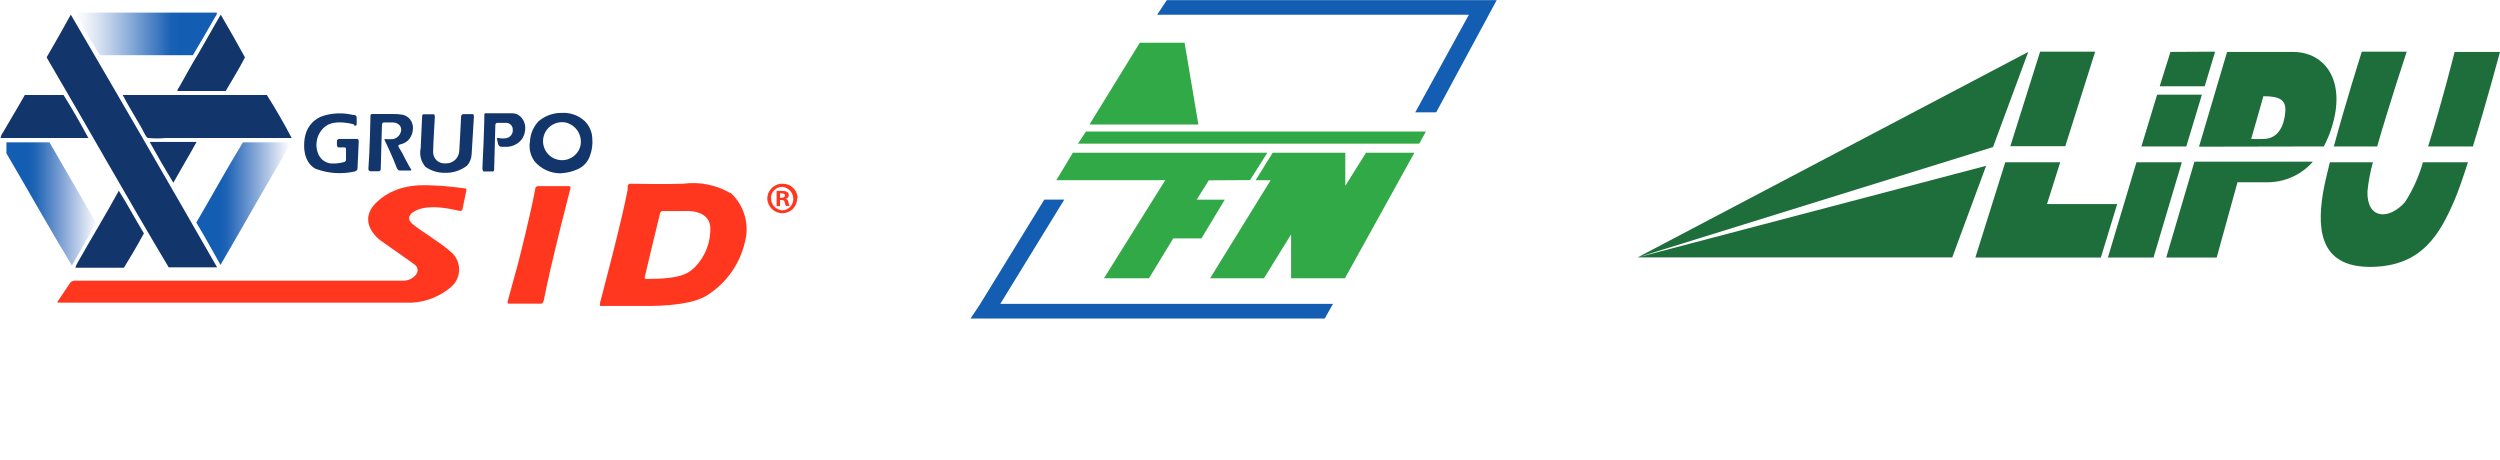
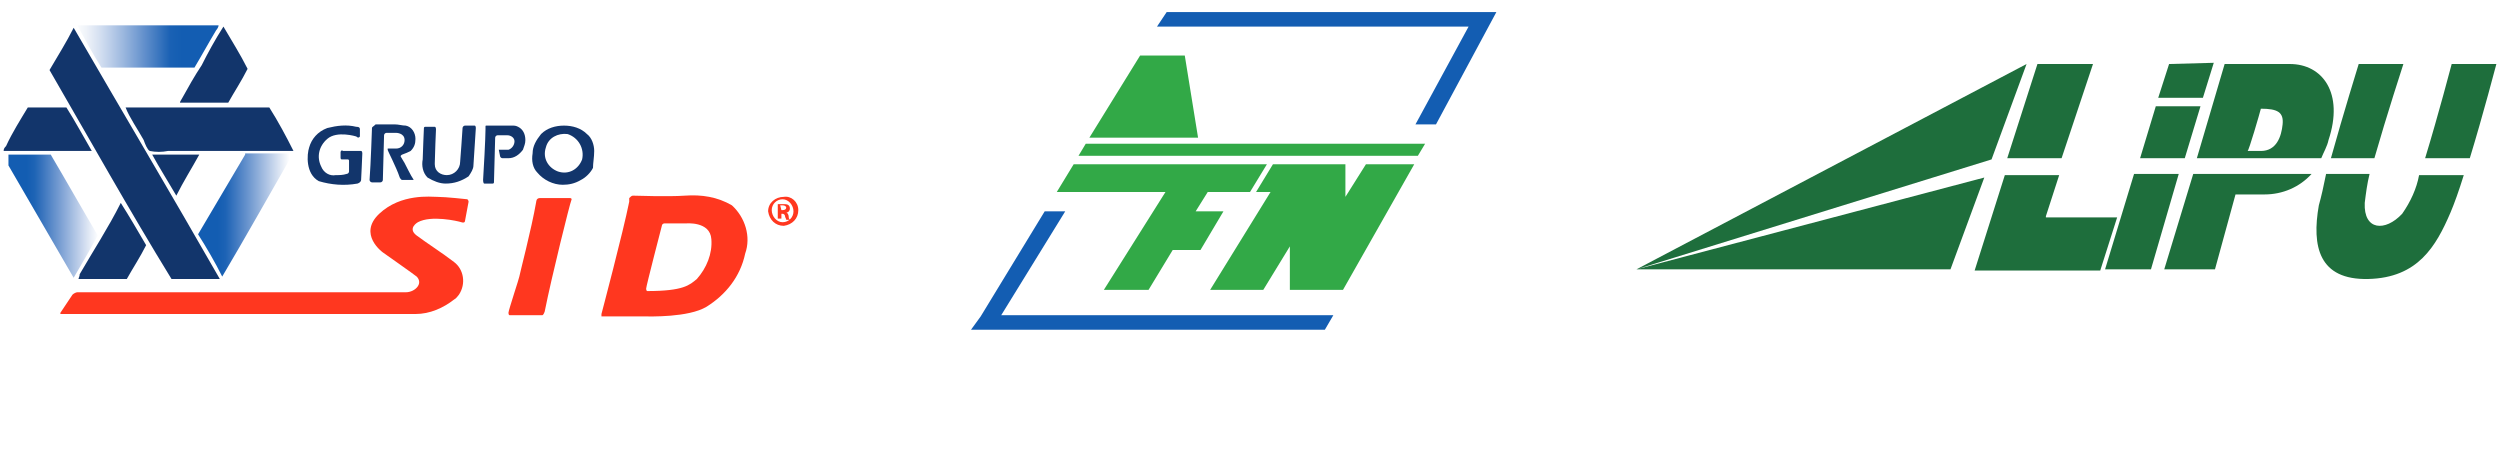
- <svg xmlns="http://www.w3.org/2000/svg" id="Capa_1" data-name="Capa 1" viewBox="0 0 206.57 37.95">
-   <defs>
-     <style>.cls-1{fill:none;}.cls-2{fill:#12356b;}.cls-3{fill:#ff371f;}.cls-4{clip-path:url(#clip-path);}.cls-5{fill:url(#Degradado_sin_nombre_4);}.cls-6{clip-path:url(#clip-path-2);}.cls-7{fill:url(#Degradado_sin_nombre_2);}.cls-8{clip-path:url(#clip-path-3);}.cls-9{fill:url(#Degradado_sin_nombre_3);}.cls-10{fill:#32a947;}.cls-11{fill:#135db2;}.cls-12{fill:#1e6e3c;}</style>
-     <clipPath id="clip-path" transform="translate(-2.06 -3.38)">
-       <path class="cls-1" d="M8.27,4.42c.62,1.13,1.32,2.41,2.05,3.52H18c.6-1,1.23-2.1,1.8-3.09h0c.08-.14.21-.28.18-.43Z" />
-     </clipPath>
-     <linearGradient id="Degradado_sin_nombre_4" x1="-10.14" y1="733.55" x2="-9.99" y2="733.55" gradientTransform="matrix(65.87, 0, 0, -36.92, 676.17, 27101.7)" gradientUnits="userSpaceOnUse">
-       <stop offset="0" stop-color="#fff" />
-       <stop offset="0.1" stop-color="#eff3f9" />
-       <stop offset="0.2" stop-color="#d8e2f2" />
-       <stop offset="0.3" stop-color="#bccee9" />
-       <stop offset="0.4" stop-color="#9eb9df" />
-       <stop offset="0.5" stop-color="#7ea3d5" />
-       <stop offset="0.6" stop-color="#5d8cca" />
-       <stop offset="0.7" stop-color="#3c77bf" />
-       <stop offset="0.8" stop-color="#1a61b4" />
-       <stop offset="0.9" stop-color="#135db2" />
-       <stop offset="1" stop-color="#135db2" />
-     </linearGradient>
-     <clipPath id="clip-path-2" transform="translate(-2.06 -3.38)">
-       <path class="cls-1" d="M2.59,15.14v.91C4.4,19.13,6.15,22.26,8,25.32H8c.66-1.18,1.35-2.35,2-3.52h0c-1.29-2.21-2.56-4.45-3.85-6.66H2.59" />
-     </clipPath>
-     <linearGradient id="Degradado_sin_nombre_2" x1="-10.21" y1="733.55" x2="-10.11" y2="733.55" gradientTransform="matrix(65.87, 0, 0, -36.92, 676.17, 27101.7)" gradientUnits="userSpaceOnUse">
-       <stop offset="0" stop-color="#135db2" />
-       <stop offset="0.1" stop-color="#135db2" />
-       <stop offset="0.2" stop-color="#1e64b5" />
-       <stop offset="0.3" stop-color="#3a75be" />
-       <stop offset="0.4" stop-color="#5788c8" />
-       <stop offset="0.5" stop-color="#749bd1" />
-       <stop offset="0.6" stop-color="#91afdb" />
-       <stop offset="0.7" stop-color="#aec4e4" />
-       <stop offset="0.8" stop-color="#cbd8ee" />
-       <stop offset="0.9" stop-color="#e7edf7" />
-       <stop offset="1" stop-color="#fff" />
-     </linearGradient>
-     <clipPath id="clip-path-3" transform="translate(-2.06 -3.38)">
-       <path class="cls-1" d="M22.13,15.14c-1.32,2.17-2.56,4.43-3.85,6.63h0c.7,1.15,1.35,2.35,2,3.5h0c1.89-3.24,3.8-6.62,5.68-9.85h0c0-.09.16-.17.12-.28Z" />
-     </clipPath>
-     <linearGradient id="Degradado_sin_nombre_3" x1="-9.97" y1="733.55" x2="-9.87" y2="733.55" gradientTransform="matrix(65.87, 0, 0, -36.92, 676.17, 27101.7)" gradientUnits="userSpaceOnUse">
-       <stop offset="0" stop-color="#135db2" />
-       <stop offset="0.1" stop-color="#135db2" />
-       <stop offset="0.2" stop-color="#1d63b5" />
-       <stop offset="0.3" stop-color="#3874be" />
-       <stop offset="0.4" stop-color="#5486c7" />
-       <stop offset="0.5" stop-color="#7099d0" />
-       <stop offset="0.6" stop-color="#8dadd9" />
-       <stop offset="0.7" stop-color="#aac1e3" />
-       <stop offset="0.8" stop-color="#c7d6ec" />
-       <stop offset="0.9" stop-color="#e4ebf6" />
-       <stop offset="1" stop-color="#fff" />
-     </linearGradient>
-   </defs>
-   <g id="Grupo_3295" data-name="Grupo 3295">
-     <g id="Grupo_3191" data-name="Grupo 3191">
-       <g id="Grupo_3048" data-name="Grupo 3048">
-         <path id="Trazado_8905" data-name="Trazado 8905" class="cls-2" d="M20,25.47H16C12.57,19.73,9.29,13.88,5.91,8.12c.68-1.18,1.36-2.35,2-3.53Q14,15,20,25.47" transform="translate(-2.06 -3.38)" />
+ <svg xmlns="http://www.w3.org/2000/svg" xmlns:xlink="http://www.w3.org/1999/xlink" version="1.1" id="Capa_1" x="0px" y="0px" viewBox="0 0 207 38" style="enable-background:new 0 0 207 38;" xml:space="preserve">
+   <style type="text/css">
+ 	.st0{fill:#12356B;}
+ 	.st1{fill:#FF371F;}
+ 	.st2{clip-path:url(#SVGID_00000112600622037857362940000001973256861692368293_);}
+ 	.st3{fill:url(#Trazado_8903_00000025417825382561083140000014196715402346413974_);}
+ 	.st4{clip-path:url(#SVGID_00000028285245181786504940000010888349709354448787_);}
+ 	.st5{fill:url(#Trazado_8911_00000056403057503990979680000009460450427016528051_);}
+ 	.st6{clip-path:url(#SVGID_00000003787801924510789130000001563201872661693845_);}
+ 	.st7{fill:url(#Trazado_8913_00000041266264082385243650000009822541603311378364_);}
+ 	.st8{fill:#32A947;}
+ 	.st9{fill:#135DB2;}
+ 	.st10{fill:#1E6E3C;}
+ </style>
+   <g id="Grupo_3295">
+     <g id="Grupo_3191">
+       <g id="Grupo_3048">
+         <path id="Trazado_8905" class="st0" d="M18.2,23.1h-4C10.7,17.4,7.4,11.5,4.1,5.8c0.7-1.2,1.4-2.3,2-3.5     C10.1,9.2,14.2,16.1,18.2,23.1" />
      </g>
-       <g id="Grupo_3049" data-name="Grupo 3049">
-         <path id="Trazado_8906" data-name="Trazado 8906" class="cls-2" d="M20.3,4.59c.69,1.17,1.35,2.35,2,3.53-.51,1-1.06,1.86-1.59,2.78h-4c0-.14.11-.24.17-.35.52-.9,1-1.83,1.57-2.74.63-1.07,1.23-2.18,1.85-3.22" transform="translate(-2.06 -3.38)" />
+       <g id="Grupo_3049">
+         <path id="Trazado_8906" class="st0" d="M18.5,2.2c0.7,1.2,1.4,2.3,2,3.5c-0.5,1-1.1,1.9-1.6,2.8h-4c0-0.1,0.1-0.2,0.2-0.4     c0.5-0.9,1-1.8,1.6-2.7C17.2,4.4,17.8,3.3,18.5,2.2" />
      </g>
-       <g id="Grupo_3050" data-name="Grupo 3050">
-         <path id="Trazado_8907" data-name="Trazado 8907" class="cls-2" d="M4.11,11.23h3.2c.72,1.14,1.43,2.4,2.05,3.55H2.11a.86.86,0,0,1,.18-.43c.57-1,1.25-2.1,1.82-3.12" transform="translate(-2.06 -3.38)" />
+       <g id="Grupo_3050">
+         <path id="Trazado_8907" class="st0" d="M2.3,8.9h3.2c0.7,1.1,1.4,2.4,2.1,3.6H0.3c0-0.2,0.1-0.3,0.2-0.4C1,11,1.7,9.9,2.3,8.9" />
      </g>
-       <g id="Grupo_3051" data-name="Grupo 3051">
-         <path id="Trazado_8908" data-name="Trazado 8908" class="cls-2" d="M24.11,11.23c.72,1.13,1.44,2.39,2.05,3.55H15.75a7.22,7.22,0,0,1-1.47,0c-.18-.06-.37-.58-.54-.86-.51-.9-1.17-1.95-1.54-2.69Z" transform="translate(-2.06 -3.38)" />
+       <g id="Grupo_3051">
+         <path id="Trazado_8908" class="st0" d="M22.3,8.9c0.7,1.1,1.4,2.4,2,3.6H13.9c-0.5,0.1-1,0.1-1.5,0c-0.2-0.1-0.4-0.6-0.5-0.9     c-0.5-0.9-1.2-1.9-1.5-2.7H22.3z" />
      </g>
-       <g id="Grupo_3052" data-name="Grupo 3052">
-         <path id="Trazado_8909" data-name="Trazado 8909" class="cls-2" d="M14.43,15.11H18.3c-.62,1.14-1.29,2.24-1.92,3.37-.67-1.1-1.32-2.23-1.95-3.37" transform="translate(-2.06 -3.38)" />
+       <g id="Grupo_3052">
+         <path id="Trazado_8909" class="st0" d="M12.6,12.8h3.9c-0.6,1.1-1.3,2.2-1.9,3.4C13.9,15,13.2,13.9,12.6,12.8" />
      </g>
-       <g id="Grupo_3190" data-name="Grupo 3190">
-         <g id="Grupo_3036" data-name="Grupo 3036">
-           <path id="Trazado_8893" data-name="Trazado 8893" class="cls-2" d="M31.34,13.67s-1.62-.51-2.44.19a1.94,1.94,0,0,0-.52,2.29,1.26,1.26,0,0,0,1.22.74,3.35,3.35,0,0,0,.89-.12.21.21,0,0,0,.16-.21c0-.17,0-.88,0-.88s0-.12-.12-.12H30a.25.25,0,0,1-.1-.2V15a.21.21,0,0,1,.22-.14h1.46s.13,0,.12.23-.1,2.21-.1,2.21,0,.22-.28.26a5.64,5.64,0,0,1-3.2-.24c-1.1-.61-1-2.18-.82-2.81a2.22,2.22,0,0,1,1.47-1.56,4.62,4.62,0,0,1,2.42-.08c.1,0,.33,0,.34.21s0,.58,0,.58,0,.19-.24.06" transform="translate(-2.06 -3.38)" />
+       <g id="Grupo_3190">
+         <g id="Grupo_3036">
+           <path id="Trazado_8893" class="st0" d="M29.5,11.3c0,0-1.6-0.5-2.4,0.2c-0.7,0.6-0.9,1.5-0.5,2.3c0.2,0.5,0.7,0.8,1.2,0.7      c0.3,0,0.6,0,0.9-0.1c0.1,0,0.2-0.1,0.2-0.2c0-0.2,0-0.9,0-0.9s0-0.1-0.1-0.1h-0.5c-0.1,0-0.1-0.1-0.1-0.2v-0.4      c0-0.1,0.1-0.2,0.2-0.1h1.5c0,0,0.1,0,0.1,0.2s-0.1,2.2-0.1,2.2s0,0.2-0.3,0.3c-1.1,0.2-2.2,0.1-3.2-0.2c-1.1-0.6-1-2.2-0.8-2.8      c0.2-0.7,0.7-1.3,1.5-1.6c0.8-0.2,1.6-0.3,2.4-0.1c0.1,0,0.3,0,0.3,0.2s0,0.6,0,0.6S29.7,11.5,29.5,11.3" />
        </g>
-         <g id="Grupo_3037" data-name="Grupo 3037">
-           <path id="Trazado_8894" data-name="Trazado 8894" class="cls-2" d="M32.67,13s-.06,3-.17,4.31a.19.19,0,0,0,.16.22h.7a.17.17,0,0,0,.16-.19c0-.19.1-3.67.1-3.67a.17.17,0,0,1,.15-.17h.77s.67,0,.67.63a.84.84,0,0,1-.66.74,4,4,0,0,1-.7,0s-.05,0,0,.1.67,1.41,1,2.29c0,0,.08.21.24.21H36s.11,0,0-.14S35.28,16,35.28,16L35,15.53s-.09-.15.07-.2a1.53,1.53,0,0,0,.7-.34,1.47,1.47,0,0,0,.41-1,1.1,1.1,0,0,0-.84-1.13,4.64,4.64,0,0,0-.91-.06H32.78a.14.14,0,0,0-.11.14Z" transform="translate(-2.06 -3.38)" />
+         <g id="Grupo_3037">
+           <path id="Trazado_8894" class="st0" d="M30.8,10.6c0,0-0.1,3-0.2,4.3c0,0.1,0.1,0.2,0.2,0.2c0,0,0,0,0,0h0.7      c0.1,0,0.2-0.1,0.2-0.2c0,0,0,0,0,0c0-0.2,0.1-3.7,0.1-3.7c0-0.1,0.1-0.2,0.2-0.2h0.8c0,0,0.7,0,0.7,0.6c0,0.4-0.3,0.7-0.7,0.7      c-0.2,0-0.5,0-0.7,0c0,0,0,0,0,0.1c0,0.1,0.7,1.4,1,2.3c0,0,0.1,0.2,0.2,0.2h0.9c0,0,0.1,0,0-0.1s-0.7-1.3-0.7-1.3l-0.3-0.5      c0,0-0.1-0.1,0.1-0.2c0.3-0.1,0.5-0.2,0.7-0.3c0.3-0.3,0.4-0.6,0.4-1c0-0.5-0.3-1-0.8-1.1c-0.3,0-0.6-0.1-0.9-0.1h-1.6      C30.9,10.5,30.8,10.5,30.8,10.6L30.8,10.6z" />
        </g>
-         <g id="Grupo_3038" data-name="Grupo 3038">
-           <path id="Trazado_8895" data-name="Trazado 8895" class="cls-2" d="M36.94,13s-.1,2.27-.12,2.63a1.75,1.75,0,0,0,.4,1.54,2.71,2.71,0,0,0,1.55.49,2.89,2.89,0,0,0,1.88-.59,1.49,1.49,0,0,0,.38-.94L41.22,13s0-.19-.09-.19h-.8a.2.2,0,0,0-.17.2c0,.2-.15,2.81-.15,2.81a1.08,1.08,0,0,1-1.1,1.06h-.06a.93.93,0,0,1-1-.87v-.11c0-.49.14-2.85.14-2.85s0-.23-.09-.23h-.85s-.1,0-.11.14Z" transform="translate(-2.06 -3.38)" />
+         <g id="Grupo_3038">
+           <path id="Trazado_8895" class="st0" d="M35.1,10.6c0,0-0.1,2.3-0.1,2.6c-0.1,0.5,0,1.1,0.4,1.5c0.5,0.3,1,0.5,1.5,0.5      c0.7,0,1.3-0.2,1.9-0.6c0.2-0.3,0.4-0.6,0.4-0.9l0.2-3.1c0,0,0-0.2-0.1-0.2h-0.8c-0.1,0-0.2,0.1-0.2,0.2c0,0.2-0.2,2.8-0.2,2.8      c0,0.6-0.5,1.1-1.1,1.1c0,0,0,0,0,0H37c-0.5,0-1-0.3-1-0.9c0,0,0,0,0,0v-0.1c0-0.5,0.1-2.8,0.1-2.8s0-0.2-0.1-0.2h-0.8      C35.2,10.5,35.1,10.5,35.1,10.6L35.1,10.6z" />
        </g>
-         <g id="Grupo_3039" data-name="Grupo 3039">
-           <path id="Trazado_8896" data-name="Trazado 8896" class="cls-2" d="M42.08,13.05s0,.92-.16,4.22c0,0,0,.27.12.28h.72a.13.13,0,0,0,.13-.14c0-.13.1-3.72.1-3.72a.17.17,0,0,1,.17-.16h.72a.55.55,0,0,1,.55.56v0a.66.66,0,0,1-.5.7,1.68,1.68,0,0,1-.63,0h-.19l.11.5a.29.29,0,0,0,.25.22H44a1.62,1.62,0,0,0,1.23-.7,1.69,1.69,0,0,0,.23-.84,1.26,1.26,0,0,0-.63-1.13,1.15,1.15,0,0,0-.52-.1H42.18a.1.1,0,0,0-.1.12Z" transform="translate(-2.06 -3.38)" />
+         <g id="Grupo_3039">
+           <path id="Trazado_8896" class="st0" d="M40.2,10.7c0,0,0,0.9-0.2,4.2c0,0,0,0.3,0.1,0.3h0.7c0.1,0,0.1-0.1,0.1-0.1c0,0,0,0,0,0      c0-0.1,0.1-3.7,0.1-3.7c0-0.1,0.1-0.2,0.2-0.2H42c0.3,0,0.6,0.2,0.6,0.5c0,0,0,0,0,0l0,0c0,0.3-0.2,0.6-0.5,0.7      c-0.2,0-0.4,0-0.6,0h-0.2l0.1,0.5c0,0.1,0.1,0.2,0.2,0.2h0.5c0.5,0,0.9-0.3,1.2-0.7c0.1-0.3,0.2-0.5,0.2-0.8      c0-0.5-0.2-0.9-0.6-1.1c-0.2-0.1-0.3-0.1-0.5-0.1h-2.1c-0.1,0-0.1,0-0.1,0.1c0,0,0,0,0,0V10.7z" />
        </g>
-         <g id="Grupo_3040" data-name="Grupo 3040">
-           <path id="Trazado_8897" data-name="Trazado 8897" class="cls-2" d="M51,14.81a2.11,2.11,0,0,0-.64-1.44,2.58,2.58,0,0,0-1.91-.66,2.86,2.86,0,0,0-1.91.71,2.64,2.64,0,0,0-.69,1.64,2.18,2.18,0,0,0,.37,1.64,2.79,2.79,0,0,0,2.14,1,3.91,3.91,0,0,0,1.46-.35,1.86,1.86,0,0,0,.95-1A3.27,3.27,0,0,0,51,14.81m-1,.7a1.57,1.57,0,1,1-1.17-2,1.63,1.63,0,0,1,1.17,2" transform="translate(-2.06 -3.38)" />
+         <g id="Grupo_3040">
+           <path id="Trazado_8897" class="st0" d="M49.2,12.5c0-0.5-0.2-1.1-0.6-1.4c-0.5-0.5-1.2-0.7-1.9-0.7c-0.7,0-1.4,0.2-1.9,0.7      c-0.4,0.5-0.7,1-0.7,1.6c-0.1,0.6,0,1.2,0.4,1.6c0.5,0.6,1.3,1,2.1,1c0.5,0,1-0.1,1.5-0.4c0.4-0.2,0.8-0.6,1-1      C49.1,13.5,49.2,13,49.2,12.5 M48.2,13.2c-0.3,0.8-1.1,1.3-2,1c-0.8-0.3-1.3-1.1-1-2c0.2-0.8,1-1.2,1.8-1.1      C47.9,11.4,48.4,12.3,48.2,13.2C48.2,13.1,48.2,13.1,48.2,13.2" />
        </g>
-         <g id="Grupo_3041" data-name="Grupo 3041">
-           <path id="Trazado_8898" data-name="Trazado 8898" class="cls-3" d="M46.52,18.76h2.55s.17,0,.13.16S47.58,25.15,47,28.16c0,0-.06.31-.2.31H44.08s-.13,0-.07-.2.8-2.9.84-3.06,1-3.88,1.43-6.18c0,0,0-.27.24-.27" transform="translate(-2.06 -3.38)" />
+         <g id="Grupo_3041">
+           <path id="Trazado_8898" class="st1" d="M44.7,16.4h2.5c0,0,0.2,0,0.1,0.2s-1.6,6.2-2.2,9.2c0,0-0.1,0.3-0.2,0.3h-2.7      c0,0-0.1,0-0.1-0.2S43,23,43,22.9s1-3.9,1.4-6.2C44.4,16.7,44.4,16.4,44.7,16.4" />
        </g>
-         <g id="Grupo_3042" data-name="Grupo 3042">
-           <path id="Trazado_8899" data-name="Trazado 8899" class="cls-3" d="M40.6,19.08l-.33,1.6s0,.18-.32.11-2.48-.64-3.64.05c0,0-.91.45-.13,1.08s2.23,1.47,3.07,2.22a1.9,1.9,0,0,1,.36,2.66,2.16,2.16,0,0,1-.37.37,5.45,5.45,0,0,1-3.15,1.22H6.85a.08.08,0,0,1,0-.14l1-1.49a.48.48,0,0,1,.41-.19h27.2a1.33,1.33,0,0,0,1-.53.57.57,0,0,0-.13-.79l0,0c-.14-.12-2.83-2-2.83-2s-2.09-1.49-.29-3.19,4.28-1.35,4.78-1.35c.71,0,2.53.24,2.53.24s.1,0,.08.18" transform="translate(-2.06 -3.38)" />
+         <g id="Grupo_3042">
+           <path id="Trazado_8899" class="st1" d="M38.8,16.7l-0.3,1.6c0,0,0,0.2-0.3,0.1s-2.5-0.6-3.6,0c0,0-0.9,0.5-0.1,1.1      c0.8,0.6,2.2,1.5,3.1,2.2c0.8,0.6,1,1.8,0.4,2.7c-0.1,0.1-0.2,0.3-0.4,0.4c-0.9,0.7-2,1.2-3.2,1.2H5C5,26,5,26,5,25.9      c0,0,0,0,0,0l1-1.5c0.1-0.1,0.3-0.2,0.4-0.2h27.2c0.4,0,0.8-0.2,1-0.5c0.2-0.3,0.1-0.6-0.1-0.8l0,0c-0.1-0.1-2.8-2-2.8-2      s-2.1-1.5-0.3-3.2c1.8-1.7,4.3-1.4,4.8-1.4c0.7,0,2.5,0.2,2.5,0.2S38.8,16.6,38.8,16.7" />
        </g>
-         <g id="Grupo_3043" data-name="Grupo 3043">
-           <path id="Trazado_8900" data-name="Trazado 8900" class="cls-3" d="M62.4,19.33a6.16,6.16,0,0,0-3.89-.77c-1.43.06-4.13,0-4.33,0a.23.23,0,0,0-.26.19h0l0,.31c-.45,2.47-2.28,9.34-2.28,9.34l0,.13c0,.12,0,.13,0,.13h3.5c.55,0,3.69.08,5.25-.82a7.08,7.08,0,0,0,3.2-4.37,4.1,4.1,0,0,0-1.15-4.15m-2.93,6.11c-.59.53-1.07,1-4.09,1,0,0-.11,0-.08-.18S56.6,21,56.6,21a.22.22,0,0,1,.24-.18h1.77s2-.19,2.14,1.3a4.46,4.46,0,0,1-1.28,3.34" transform="translate(-2.06 -3.38)" />
+         <g id="Grupo_3043">
+           <path id="Trazado_8900" class="st1" d="M60.6,17c-1.2-0.7-2.5-0.9-3.9-0.8c-1.4,0.1-4.1,0-4.3,0c-0.1,0-0.2,0.1-0.3,0.2l0,0v0.3      c-0.5,2.5-2.3,9.3-2.3,9.3v0.1c0,0.1,0,0.1,0,0.1h3.5c0.5,0,3.7,0.1,5.2-0.8c1.6-1,2.8-2.5,3.2-4.4C62.2,19.6,61.7,18,60.6,17       M57.7,23.1c-0.6,0.5-1.1,1-4.1,1c0,0-0.1,0-0.1-0.2s1.3-5.2,1.3-5.2c0-0.1,0.1-0.2,0.2-0.2h1.8c0,0,2-0.2,2.1,1.3      C59,21,58.5,22.2,57.7,23.1" />
        </g>
-         <g id="Grupo_3044" data-name="Grupo 3044">
-           <path id="Trazado_8901" data-name="Trazado 8901" class="cls-3" d="M67.93,19.74A1.23,1.23,0,0,1,66.72,21h0a1.25,1.25,0,0,1-1.26-1.22v0a1.24,1.24,0,0,1,1.26-1.22h0a1.22,1.22,0,0,1,1.25,1.2v0m-2.2,0a1,1,0,0,0,.91,1h0a.94.94,0,0,0,.93-.94v0a1,1,0,0,0-.91-1h0a.93.93,0,0,0-.94.95v0m.75.64h-.28V19.16a2.38,2.38,0,0,1,.46,0,.8.8,0,0,1,.43.09.36.36,0,0,1,.12.27.31.31,0,0,1-.26.28v0a.36.36,0,0,1,.23.3.8.8,0,0,0,.09.3H67a1,1,0,0,1-.1-.3c0-.13-.1-.19-.25-.19h-.14Zm0-.69h.13c.16,0,.28-.06.28-.18s-.08-.18-.26-.18a.38.38,0,0,0-.15,0Z" transform="translate(-2.06 -3.38)" />
+         <g id="Grupo_3044">
+           <path id="Trazado_8901" class="st1" d="M66.1,17.4c0,0.7-0.5,1.2-1.2,1.3c0,0,0,0,0,0l0,0c-0.7,0-1.2-0.5-1.3-1.2l0,0      c0-0.7,0.6-1.2,1.3-1.2c0,0,0,0,0,0l0,0C65.5,16.2,66.1,16.7,66.1,17.4C66.1,17.4,66.1,17.4,66.1,17.4L66.1,17.4 M63.9,17.4      c0,0.5,0.4,1,0.9,1l0,0c0.5,0,0.9-0.4,0.9-0.9l0,0c0-0.5-0.4-1-0.9-1l0,0C64.3,16.5,63.9,16.9,63.9,17.4      C63.9,17.4,63.9,17.4,63.9,17.4L63.9,17.4 M64.7,18.1h-0.3v-1.2c0.2,0,0.3,0,0.5,0c0.1,0,0.3,0,0.4,0.1c0.1,0.1,0.1,0.2,0.1,0.3      c0,0.1-0.1,0.3-0.3,0.3l0,0c0.1,0,0.2,0.2,0.2,0.3c0,0.1,0,0.2,0.1,0.3h-0.3c0-0.1-0.1-0.2-0.1-0.3c0-0.1-0.1-0.2-0.2-0.2h-0.1      V18.1z M64.7,17.4h0.1c0.2,0,0.3-0.1,0.3-0.2c0-0.1-0.1-0.2-0.3-0.2c0,0-0.1,0-0.2,0L64.7,17.4z" />
        </g>
-         <g class="cls-4">
-           <g id="Grupo_3047" data-name="Grupo 3047">
-             <g id="Grupo_3046" data-name="Grupo 3046">
-               <path id="Trazado_8903" data-name="Trazado 8903" class="cls-5" d="M2.06,4.42H67.93V41.33H2.06Z" transform="translate(-2.06 -3.38)" />
+         <g>
+           <defs>
+             <path id="SVGID_1_" d="M6.4,2.1c0.6,1.1,1.3,2.4,2,3.5h7.7c0.6-1,1.2-2.1,1.8-3.1l0,0c0.1-0.1,0.2-0.3,0.2-0.4L6.4,2.1z" />
+           </defs>
+           <clipPath id="SVGID_00000126301804004179144830000002843260605390881198_">
+             <use xlink:href="#SVGID_1_" style="overflow:visible;" />
+           </clipPath>
+           <g style="clip-path:url(#SVGID_00000126301804004179144830000002843260605390881198_);">
+             <g id="Grupo_3047">
+               <g id="Grupo_3046">
+                 <linearGradient id="Trazado_8903_00000039837360176297286960000012638017643951748226_" gradientUnits="userSpaceOnUse" x1="-580.135" y1="-319.535" x2="-579.985" y2="-319.535" gradientTransform="matrix(65.87 0 0 36.92 38219.895 11817.742)">
+                   <stop offset="0" style="stop-color:#FFFFFF" />
+                   <stop offset="0.1" style="stop-color:#EFF3F9" />
+                   <stop offset="0.2" style="stop-color:#D8E2F2" />
+                   <stop offset="0.3" style="stop-color:#BCCEE9" />
+                   <stop offset="0.4" style="stop-color:#9EB9DF" />
+                   <stop offset="0.5" style="stop-color:#7EA3D5" />
+                   <stop offset="0.6" style="stop-color:#5D8CCA" />
+                   <stop offset="0.7" style="stop-color:#3C77BF" />
+                   <stop offset="0.8" style="stop-color:#1A61B4" />
+                   <stop offset="0.9" style="stop-color:#135DB2" />
+                   <stop offset="1" style="stop-color:#135DB2" />
+                 </linearGradient>
+                 <path id="Trazado_8903" style="fill:url(#Trazado_8903_00000039837360176297286960000012638017643951748226_);" d="M0.2,2.1         h65.9V39H0.2V2.1z" />
+               </g>
            </g>
          </g>
        </g>
-         <g class="cls-6">
-           <g id="Grupo_3055" data-name="Grupo 3055">
-             <g id="Grupo_3054" data-name="Grupo 3054">
-               <path id="Trazado_8911" data-name="Trazado 8911" class="cls-7" d="M2.06,4.42H67.93V41.33H2.06Z" transform="translate(-2.06 -3.38)" />
+         <g>
+           <defs>
+             <path id="SVGID_00000031912125454522388070000009529898848902026404_" d="M0.7,12.8v0.9c1.8,3.1,3.6,6.2,5.4,9.3l0,0       c0.7-1.2,1.4-2.4,2-3.5l0,0c-1.3-2.2-2.6-4.5-3.9-6.7L0.7,12.8" />
+           </defs>
+           <clipPath id="SVGID_00000042712904697400373030000008054646895424663449_">
+             <use xlink:href="#SVGID_00000031912125454522388070000009529898848902026404_" style="overflow:visible;" />
+           </clipPath>
+           <g style="clip-path:url(#SVGID_00000042712904697400373030000008054646895424663449_);">
+             <g id="Grupo_3055">
+               <g id="Grupo_3054">
+                 <linearGradient id="Trazado_8911_00000090267456276036726830000017703022362018193845_" gradientUnits="userSpaceOnUse" x1="-580.205" y1="-319.535" x2="-580.105" y2="-319.535" gradientTransform="matrix(65.87 0 0 36.92 38219.895 11817.742)">
+                   <stop offset="0" style="stop-color:#135DB2" />
+                   <stop offset="0.1" style="stop-color:#135DB2" />
+                   <stop offset="0.2" style="stop-color:#1E64B5" />
+                   <stop offset="0.3" style="stop-color:#3A75BE" />
+                   <stop offset="0.4" style="stop-color:#5788C8" />
+                   <stop offset="0.5" style="stop-color:#749BD1" />
+                   <stop offset="0.6" style="stop-color:#91AFDB" />
+                   <stop offset="0.7" style="stop-color:#AEC4E4" />
+                   <stop offset="0.8" style="stop-color:#CBD8EE" />
+                   <stop offset="0.9" style="stop-color:#E7EDF7" />
+                   <stop offset="1" style="stop-color:#FFFFFF" />
+                 </linearGradient>
+                 <path id="Trazado_8911" style="fill:url(#Trazado_8911_00000090267456276036726830000017703022362018193845_);" d="M0.2,2.1         h65.9V39H0.2V2.1z" />
+               </g>
            </g>
          </g>
        </g>
-         <g class="cls-8">
-           <g id="Grupo_3057" data-name="Grupo 3057">
-             <g id="Grupo_3056" data-name="Grupo 3056">
-               <path id="Trazado_8913" data-name="Trazado 8913" class="cls-9" d="M2.06,4.42H67.93V41.33H2.06Z" transform="translate(-2.06 -3.38)" />
+         <g>
+           <defs>
+             <path id="SVGID_00000127032804973020523420000010535849137294161045_" d="M20.3,12.8c-1.3,2.2-2.6,4.4-3.9,6.6l0,0       c0.7,1.1,1.4,2.3,2,3.5l0,0c1.9-3.2,3.8-6.6,5.7-9.9l0,0c0-0.1,0.2-0.2,0.1-0.3H20.3z" />
+           </defs>
+           <clipPath id="SVGID_00000055664728806345367700000017177925046114117546_">
+             <use xlink:href="#SVGID_00000127032804973020523420000010535849137294161045_" style="overflow:visible;" />
+           </clipPath>
+           <g style="clip-path:url(#SVGID_00000055664728806345367700000017177925046114117546_);">
+             <g id="Grupo_3057">
+               <g id="Grupo_3056">
+                 <linearGradient id="Trazado_8913_00000078033317240239497110000007563806831094226565_" gradientUnits="userSpaceOnUse" x1="-579.965" y1="-319.535" x2="-579.865" y2="-319.535" gradientTransform="matrix(65.87 0 0 36.92 38219.895 11817.742)">
+                   <stop offset="0" style="stop-color:#135DB2" />
+                   <stop offset="0.1" style="stop-color:#135DB2" />
+                   <stop offset="0.2" style="stop-color:#1D63B5" />
+                   <stop offset="0.3" style="stop-color:#3874BE" />
+                   <stop offset="0.4" style="stop-color:#5486C7" />
+                   <stop offset="0.5" style="stop-color:#7099D0" />
+                   <stop offset="0.6" style="stop-color:#8DADD9" />
+                   <stop offset="0.7" style="stop-color:#AAC1E3" />
+                   <stop offset="0.8" style="stop-color:#C7D6EC" />
+                   <stop offset="0.9" style="stop-color:#E4EBF6" />
+                   <stop offset="1" style="stop-color:#FFFFFF" />
+                 </linearGradient>
+                 <path id="Trazado_8913" style="fill:url(#Trazado_8913_00000078033317240239497110000007563806831094226565_);" d="M0.2,2.1         h65.9V39H0.2V2.1z" />
+               </g>
            </g>
          </g>
        </g>
-         <g id="Grupo_3058" data-name="Grupo 3058">
-           <path id="Trazado_8915" data-name="Trazado 8915" class="cls-2" d="M11.89,19.16c.72,1.14,1.36,2.35,2.06,3.5-.54,1-1.08,1.92-1.65,2.84h-4c0-.08.07-.24.15-.38,1.09-1.95,2.35-4,3.44-6" transform="translate(-2.06 -3.38)" />
+         <g id="Grupo_3058">
+           <path id="Trazado_8915" class="st0" d="M10,16.8c0.7,1.1,1.4,2.3,2.1,3.5c-0.5,1-1.1,1.9-1.6,2.8h-4c0-0.1,0.1-0.2,0.1-0.4      C7.7,20.8,9,18.8,10,16.8" />
        </g>
      </g>
    </g>
  </g>
-   <path id="Trazado_5519" data-name="Trazado 5519" class="cls-10" d="M91.79,14.25h28.09l-.55,1H91.13Z" transform="translate(-2.06 -3.38)" />
-   <path id="Trazado_5520" data-name="Trazado 5520" class="cls-11" d="M88.35,19.87,83,28.58l-.75,1.12h29.27l.68-1.21H84.71L90,19.87Z" transform="translate(-2.06 -3.38)" />
-   <path id="Trazado_5521" data-name="Trazado 5521" class="cls-10" d="M96.24,6.91h3.7l1.14,6.76h-9Z" transform="translate(-2.06 -3.38)" />
-   <path id="Trazado_5522" data-name="Trazado 5522" class="cls-10" d="M105.35,18.26,106.78,16H90.71l-1.37,2.27h9l-5.06,8.1H97l2-3.29h2.33l1.93-3.2h-2.32l1-1.6Z" transform="translate(-2.06 -3.38)" />
-   <path id="Trazado_5523" data-name="Trazado 5523" class="cls-11" d="M98.48,3.38,97.67,4.6h25.76L119,12.66h1.73l5-9.27H98.48Z" transform="translate(-2.06 -3.38)" />
-   <path id="Trazado_5524" data-name="Trazado 5524" class="cls-10" d="M118.93,16h-4l-1.71,2.73V16h-6l-1.41,2.27h1.24l-5,8.1h4.45l2.24-3.62v3.62h4.45Z" transform="translate(-2.06 -3.38)" />
-   <path id="Trazado_4302" data-name="Trazado 4302" class="cls-12" d="M204.88,7.67s-1.06,4.24-2.19,7.81h3.7c1.12-3.63,2.24-7.81,2.24-7.81Z" transform="translate(-2.06 -3.38)" />
-   <path id="Trazado_4303" data-name="Trazado 4303" class="cls-12" d="M200.78,20.08c-1.38,1.54-3.18,1.38-3.1-.9a13.8,13.8,0,0,1,.45-2.39h-3.56c-.25,1-.45,1.86-.57,2.56-.56,3.4,0,6.17,4.09,6.08s5.56-2.68,6.78-5.51c.31-.72.7-1.84,1.11-3.13h-3.72a12.17,12.17,0,0,1-1.48,3.29" transform="translate(-2.06 -3.38)" />
-   <path id="Trazado_4304" data-name="Trazado 4304" class="cls-12" d="M198.48,15.48c1-3.47,2.44-7.83,2.44-7.83h-3.71s-1.33,4.19-2.31,7.83Z" transform="translate(-2.06 -3.38)" />
-   <path id="Trazado_4305" data-name="Trazado 4305" class="cls-12" d="M181.05,24.66h4.17l1.72-6.22s.46,0,2.36,0a5,5,0,0,0,3.87-1.7h-9.79Z" transform="translate(-2.06 -3.38)" />
-   <path id="Trazado_4306" data-name="Trazado 4306" class="cls-12" d="M194.07,15.48a8.89,8.89,0,0,0,.62-1.46c1.28-3.89-.46-6.35-3.18-6.35l-5.43,0-2.32,7.83Zm-5-4.15c1.36,0,1.9.3,1.82,1.3s-.5,2.2-1.77,2.23a9.78,9.78,0,0,1-1.05,0s.89-3.08,1-3.5" transform="translate(-2.06 -3.38)" />
-   <path id="Trazado_4308" data-name="Trazado 4308" class="cls-12" d="M184,11.2h-3.7L179,15.48h3.71Z" transform="translate(-2.06 -3.38)" />
-   <path id="Trazado_4309" data-name="Trazado 4309" class="cls-12" d="M178.59,16.79l-2.36,7.87H180l2.34-7.87Z" transform="translate(-2.06 -3.38)" />
-   <path id="Trazado_4310" data-name="Trazado 4310" class="cls-12" d="M175.18,7.65l-4.55,0-2.46,7.81h4.54Z" transform="translate(-2.06 -3.38)" />
-   <path id="Trazado_4311" data-name="Trazado 4311" class="cls-12" d="M171.2,20.24l1.09-3.45h-4.54l-2.47,7.87h10.37L177,20.24Z" transform="translate(-2.06 -3.38)" />
-   <path id="Trazado_4312" data-name="Trazado 4312" class="cls-12" d="M137.37,24.65l29.37-9.12,2.91-7.86Zm0,0h26l2.8-7.57Z" transform="translate(-2.06 -3.38)" />
-   <path id="Trazado_4313" data-name="Trazado 4313" class="cls-12" d="M181.4,7.67l-.89,2.84h3.72l.86-2.86Z" transform="translate(-2.06 -3.38)" />
+   <path id="Trazado_5519" class="st8" d="M89.9,11.9H118l-0.6,1H89.3L89.9,11.9z" />
+   <path id="Trazado_5520" class="st9" d="M86.5,17.5l-5.3,8.7l-0.8,1.1h29.3l0.7-1.2H82.9l5.3-8.6H86.5z" />
+   <path id="Trazado_5521" class="st8" d="M94.4,4.6h3.7l1.1,6.8h-9L94.4,4.6z" />
+   <path id="Trazado_5522" class="st8" d="M103.5,15.9l1.4-2.3H88.9l-1.4,2.3h9L91.4,24h3.7l2-3.3h2.3l1.9-3.2h-2.3l1-1.6L103.5,15.9z" />
+   <path id="Trazado_5523" class="st9" d="M96.6,1l-0.8,1.2h25.8l-4.4,8.1h1.7l5-9.3L96.6,1L96.6,1z" />
+   <path id="Trazado_5524" class="st8" d="M117.1,13.6h-4l-1.7,2.7v-2.7h-6l-1.4,2.3h1.2l-5,8.1h4.4l2.2-3.6V24h4.4L117.1,13.6z" />
+   <path id="Trazado_4302" class="st10" d="M203,5.3c0,0-1.1,4.2-2.2,7.8h3.7c1.1-3.6,2.2-7.8,2.2-7.8L203,5.3z" />
+   <path id="Trazado_4303" class="st10" d="M198.9,17.7c-1.4,1.5-3.2,1.4-3.1-0.9c0.1-0.8,0.2-1.6,0.4-2.4h-3.6c-0.2,1-0.4,1.9-0.6,2.6  c-0.6,3.4,0,6.2,4.1,6.1s5.6-2.7,6.8-5.5c0.3-0.7,0.7-1.8,1.1-3.1h-3.7C200.1,15.6,199.6,16.7,198.9,17.7" />
+   <path id="Trazado_4304" class="st10" d="M196.6,13.1c1-3.5,2.4-7.8,2.4-7.8h-3.7c0,0-1.3,4.2-2.3,7.8H196.6z" />
+   <path id="Trazado_4305" class="st10" d="M179.2,22.3h4.2l1.7-6.2c0,0,0.5,0,2.4,0c1.5,0,2.9-0.6,3.9-1.7h-9.8L179.2,22.3z" />
+   <path id="Trazado_4306" class="st10" d="M192.2,13.1c0.2-0.5,0.5-1,0.6-1.5c1.3-3.9-0.5-6.3-3.2-6.3h-5.4l-2.3,7.8L192.2,13.1z   M187.2,9c1.4,0,1.9,0.3,1.8,1.3s-0.5,2.2-1.8,2.2c-0.3,0-0.7,0-1.1,0C186.2,12.5,187.1,9.4,187.2,9" />
+   <path id="Trazado_4308" class="st10" d="M182.2,8.8h-3.7l-1.3,4.3h3.7L182.2,8.8z" />
+   <path id="Trazado_4309" class="st10" d="M176.7,14.4l-2.4,7.9h3.8l2.3-7.9H176.7z" />
+   <path id="Trazado_4310" class="st10" d="M173.3,5.3h-4.6l-2.5,7.8h4.5L173.3,5.3z" />
+   <path id="Trazado_4311" class="st10" d="M169.4,17.9l1.1-3.4h-4.5l-2.5,7.9h10.4l1.4-4.4H169.4z" />
+   <path id="Trazado_4312" class="st10" d="M135.5,22.3l29.4-9.1l2.9-7.9L135.5,22.3z M135.5,22.3h26l2.8-7.6L135.5,22.3z" />
+   <path id="Trazado_4313" class="st10" d="M179.6,5.3l-0.9,2.8h3.7l0.9-2.9L179.6,5.3z" />
</svg>
